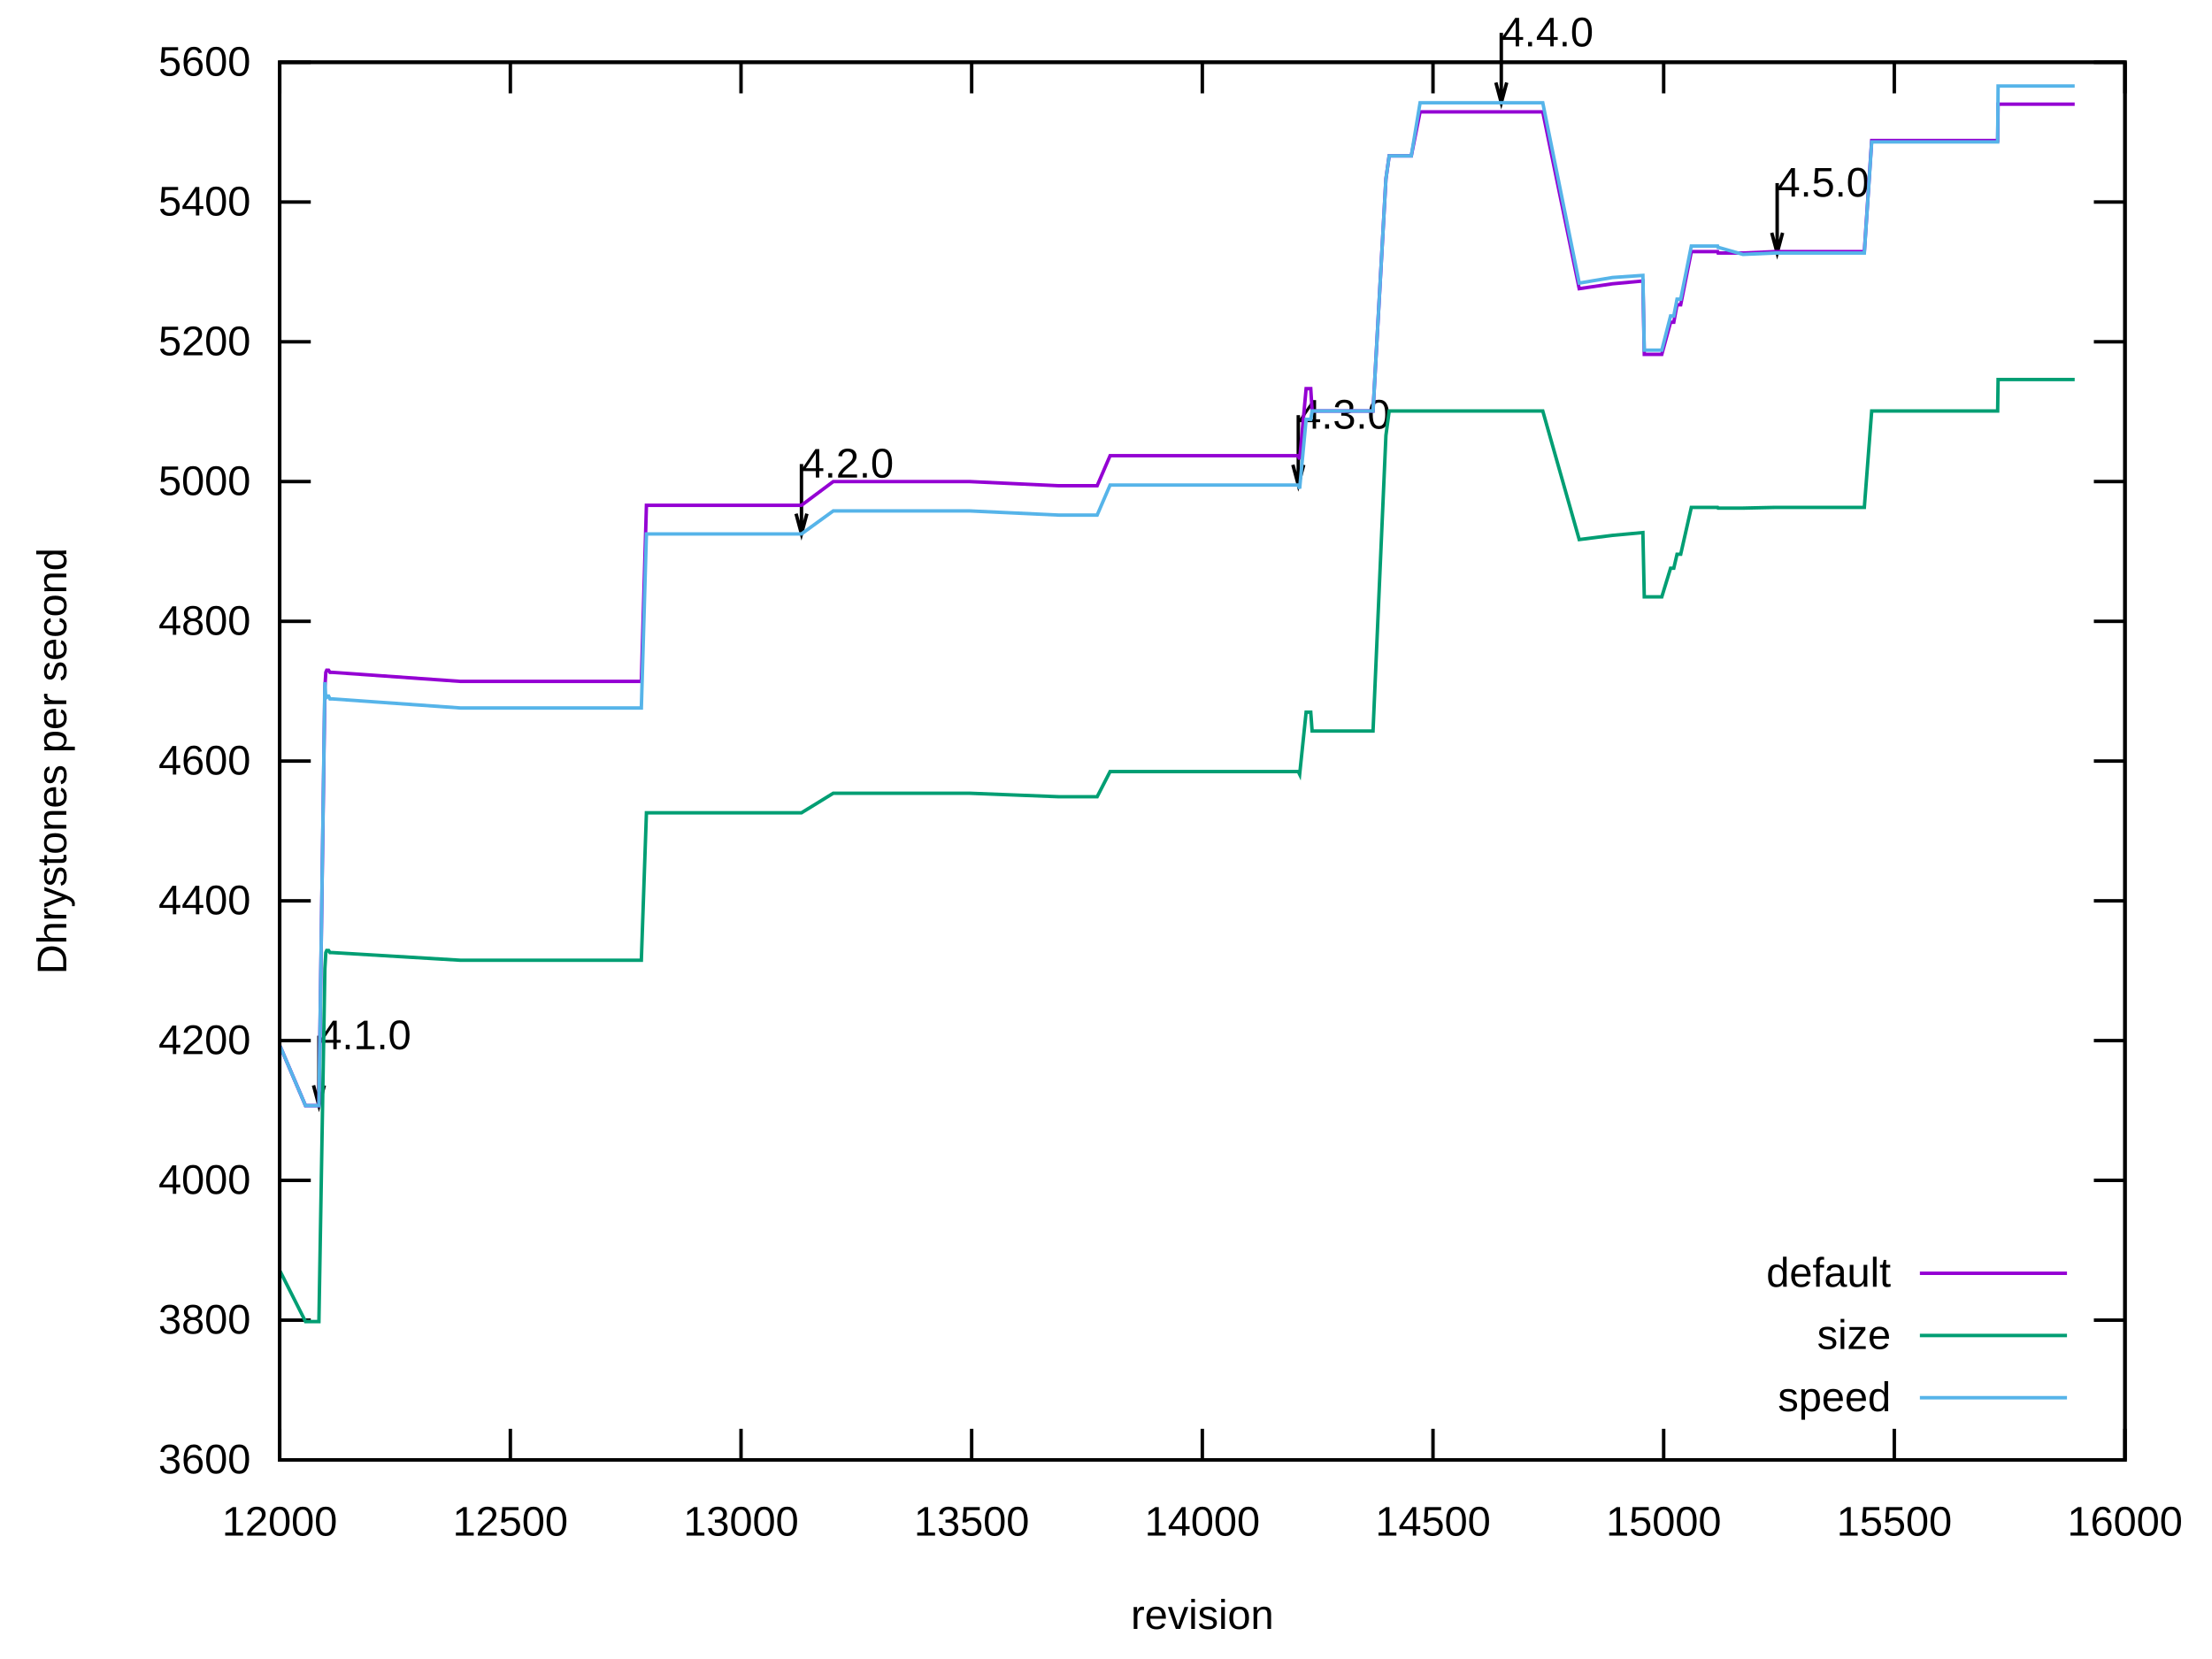
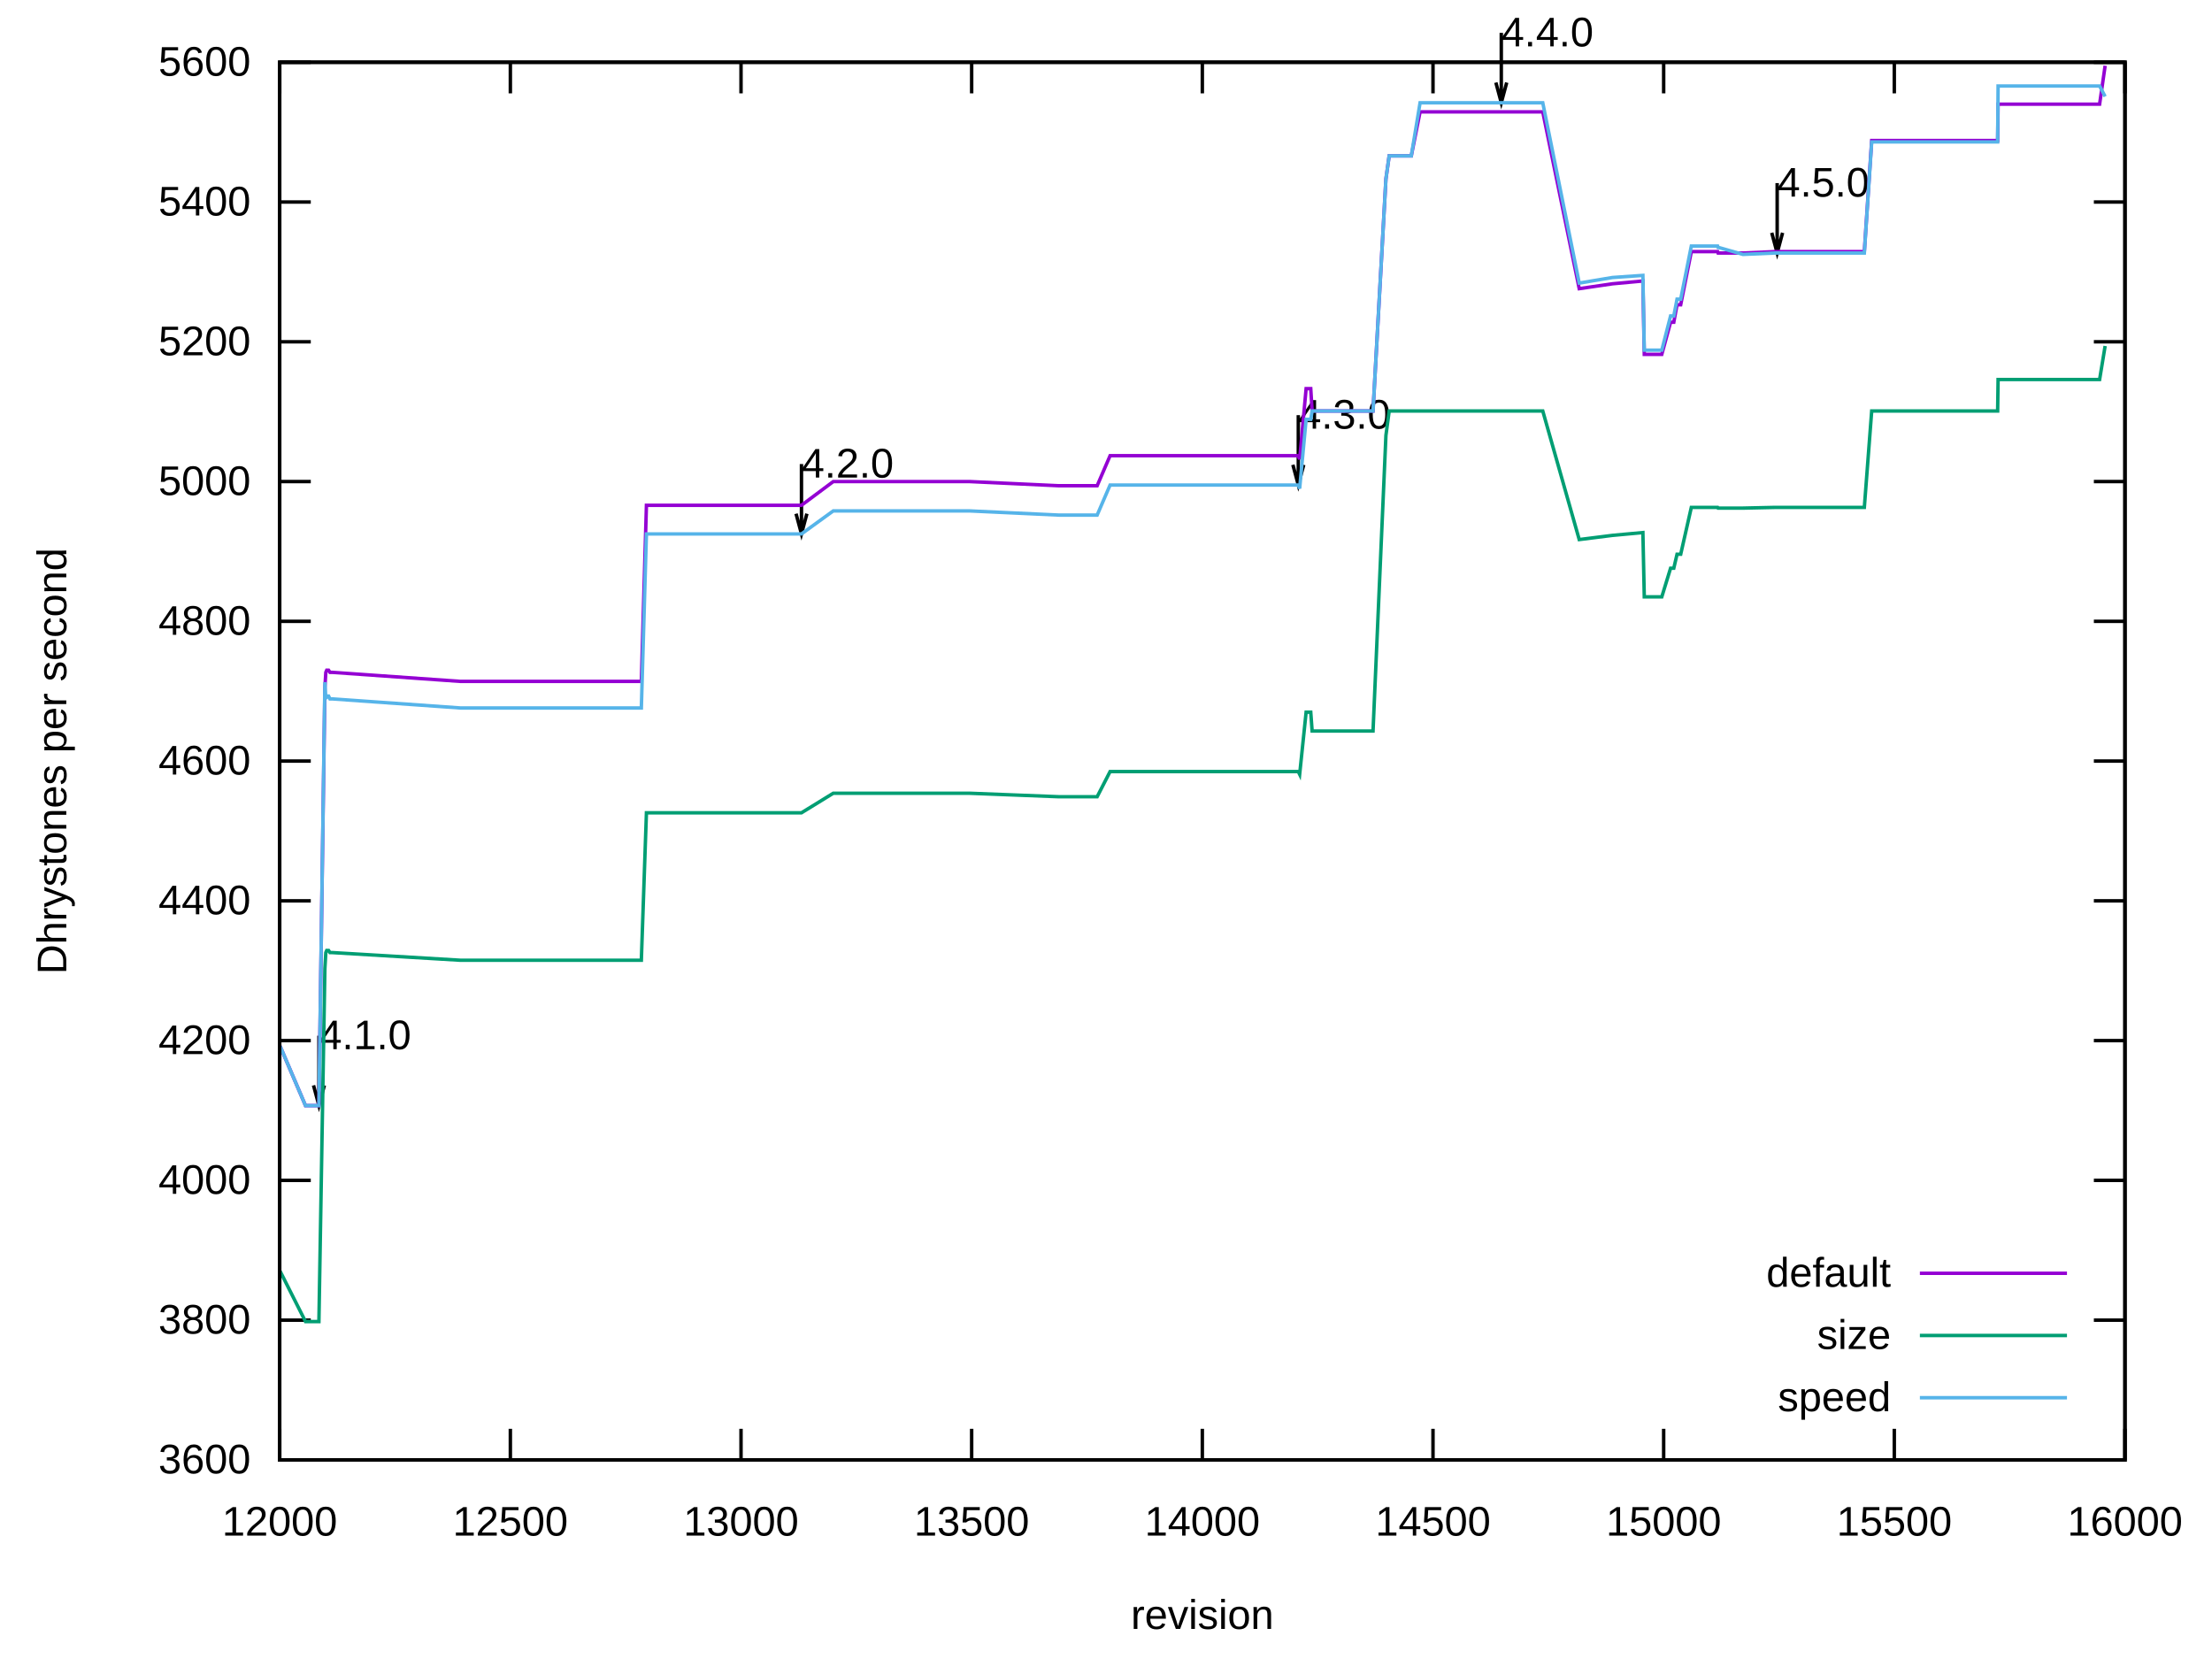
<svg xmlns="http://www.w3.org/2000/svg" xmlns:xlink="http://www.w3.org/1999/xlink" width="640" height="480" viewBox="0 0 640 480">
  <g id="gnuplot_canvas">
    <rect x="0" y="0" width="640" height="480" fill="none" />
    <defs>
      <circle id="gpDot" r="0.5" stroke-width="0.5" stroke="currentColor" />
      <path id="gpPt0" stroke-width="0.222" stroke="currentColor" d="M-1,0 h2 M0,-1 v2" />
      <path id="gpPt1" stroke-width="0.222" stroke="currentColor" d="M-1,-1 L1,1 M1,-1 L-1,1" />
      <path id="gpPt2" stroke-width="0.222" stroke="currentColor" d="M-1,0 L1,0 M0,-1 L0,1 M-1,-1 L1,1 M-1,1 L1,-1" />
      <rect id="gpPt3" stroke-width="0.222" stroke="currentColor" x="-1" y="-1" width="2" height="2" />
      <rect id="gpPt4" stroke-width="0.222" stroke="currentColor" fill="currentColor" x="-1" y="-1" width="2" height="2" />
      <circle id="gpPt5" stroke-width="0.222" stroke="currentColor" cx="0" cy="0" r="1" />
      <use xlink:href="#gpPt5" id="gpPt6" fill="currentColor" stroke="none" />
      <path id="gpPt7" stroke-width="0.222" stroke="currentColor" d="M0,-1.33 L-1.33,0.67 L1.33,0.67 z" />
      <use xlink:href="#gpPt7" id="gpPt8" fill="currentColor" stroke="none" />
      <use xlink:href="#gpPt7" id="gpPt9" stroke="currentColor" transform="rotate(180)" />
      <use xlink:href="#gpPt9" id="gpPt10" fill="currentColor" stroke="none" />
      <use xlink:href="#gpPt3" id="gpPt11" stroke="currentColor" transform="rotate(45)" />
      <use xlink:href="#gpPt11" id="gpPt12" fill="currentColor" stroke="none" />
      <path id="gpPt13" stroke-width="0.222" stroke="currentColor" d="M0,1.330 L1.265,0.411 L0.782,-1.067 L-0.782,-1.076 L-1.265,0.411 z" />
      <use xlink:href="#gpPt13" id="gpPt14" fill="currentColor" stroke="none" />
      <filter id="textbox" filterUnits="objectBoundingBox" x="0" y="0" height="1" width="1">
        <feFlood flood-color="white" flood-opacity="1" result="bgnd" />
        <feComposite in="SourceGraphic" in2="bgnd" operator="atop" />
      </filter>
      <filter id="greybox" filterUnits="objectBoundingBox" x="0" y="0" height="1" width="1">
        <feFlood flood-color="lightgrey" flood-opacity="1" result="grey" />
        <feComposite in="SourceGraphic" in2="grey" operator="atop" />
      </filter>
    </defs>
    <g fill="none" color="white" stroke="currentColor" stroke-width="1.00" stroke-linecap="butt" stroke-linejoin="miter">
</g>
    <g fill="none" color="black" stroke="currentColor" stroke-width="1.00" stroke-linecap="butt" stroke-linejoin="miter">
      <path stroke="black" d="M80.92,422.40 L89.92,422.40 M614.82,422.40 L605.82,422.40  " />
      <g transform="translate(72.53,426.30)" stroke="none" fill="black" font-family="Arial" font-size="12.00" text-anchor="end">
        <text>
          <tspan font-family="Arial"> 3600</tspan>
        </text>
      </g>
    </g>
    <g fill="none" color="black" stroke="currentColor" stroke-width="1.00" stroke-linecap="butt" stroke-linejoin="miter">
      <path stroke="black" d="M80.92,381.96 L89.92,381.96 M614.82,381.96 L605.82,381.96  " />
      <g transform="translate(72.53,385.86)" stroke="none" fill="black" font-family="Arial" font-size="12.00" text-anchor="end">
        <text>
          <tspan font-family="Arial"> 3800</tspan>
        </text>
      </g>
    </g>
    <g fill="none" color="black" stroke="currentColor" stroke-width="1.00" stroke-linecap="butt" stroke-linejoin="miter">
      <path stroke="black" d="M80.92,341.52 L89.92,341.52 M614.82,341.52 L605.82,341.52  " />
      <g transform="translate(72.53,345.42)" stroke="none" fill="black" font-family="Arial" font-size="12.00" text-anchor="end">
        <text>
          <tspan font-family="Arial"> 4000</tspan>
        </text>
      </g>
    </g>
    <g fill="none" color="black" stroke="currentColor" stroke-width="1.00" stroke-linecap="butt" stroke-linejoin="miter">
      <path stroke="black" d="M80.92,301.08 L89.92,301.08 M614.82,301.08 L605.82,301.08  " />
      <g transform="translate(72.53,304.98)" stroke="none" fill="black" font-family="Arial" font-size="12.00" text-anchor="end">
        <text>
          <tspan font-family="Arial"> 4200</tspan>
        </text>
      </g>
    </g>
    <g fill="none" color="black" stroke="currentColor" stroke-width="1.00" stroke-linecap="butt" stroke-linejoin="miter">
      <path stroke="black" d="M80.92,260.64 L89.92,260.64 M614.82,260.64 L605.82,260.64  " />
      <g transform="translate(72.53,264.54)" stroke="none" fill="black" font-family="Arial" font-size="12.00" text-anchor="end">
        <text>
          <tspan font-family="Arial"> 4400</tspan>
        </text>
      </g>
    </g>
    <g fill="none" color="black" stroke="currentColor" stroke-width="1.00" stroke-linecap="butt" stroke-linejoin="miter">
      <path stroke="black" d="M80.92,220.20 L89.92,220.20 M614.82,220.20 L605.82,220.20  " />
      <g transform="translate(72.53,224.10)" stroke="none" fill="black" font-family="Arial" font-size="12.00" text-anchor="end">
        <text>
          <tspan font-family="Arial"> 4600</tspan>
        </text>
      </g>
    </g>
    <g fill="none" color="black" stroke="currentColor" stroke-width="1.00" stroke-linecap="butt" stroke-linejoin="miter">
      <path stroke="black" d="M80.92,179.77 L89.92,179.77 M614.82,179.77 L605.82,179.77  " />
      <g transform="translate(72.53,183.67)" stroke="none" fill="black" font-family="Arial" font-size="12.00" text-anchor="end">
        <text>
          <tspan font-family="Arial"> 4800</tspan>
        </text>
      </g>
    </g>
    <g fill="none" color="black" stroke="currentColor" stroke-width="1.00" stroke-linecap="butt" stroke-linejoin="miter">
      <path stroke="black" d="M80.92,139.33 L89.92,139.33 M614.82,139.33 L605.82,139.33  " />
      <g transform="translate(72.53,143.23)" stroke="none" fill="black" font-family="Arial" font-size="12.00" text-anchor="end">
        <text>
          <tspan font-family="Arial"> 5000</tspan>
        </text>
      </g>
    </g>
    <g fill="none" color="black" stroke="currentColor" stroke-width="1.00" stroke-linecap="butt" stroke-linejoin="miter">
      <path stroke="black" d="M80.92,98.89 L89.92,98.89 M614.82,98.89 L605.82,98.89  " />
      <g transform="translate(72.53,102.79)" stroke="none" fill="black" font-family="Arial" font-size="12.00" text-anchor="end">
        <text>
          <tspan font-family="Arial"> 5200</tspan>
        </text>
      </g>
    </g>
    <g fill="none" color="black" stroke="currentColor" stroke-width="1.00" stroke-linecap="butt" stroke-linejoin="miter">
      <path stroke="black" d="M80.92,58.45 L89.92,58.45 M614.82,58.45 L605.82,58.45  " />
      <g transform="translate(72.53,62.35)" stroke="none" fill="black" font-family="Arial" font-size="12.00" text-anchor="end">
        <text>
          <tspan font-family="Arial"> 5400</tspan>
        </text>
      </g>
    </g>
    <g fill="none" color="black" stroke="currentColor" stroke-width="1.00" stroke-linecap="butt" stroke-linejoin="miter">
      <path stroke="black" d="M80.92,18.01 L89.92,18.01 M614.82,18.01 L605.82,18.01  " />
      <g transform="translate(72.53,21.91)" stroke="none" fill="black" font-family="Arial" font-size="12.00" text-anchor="end">
        <text>
          <tspan font-family="Arial"> 5600</tspan>
        </text>
      </g>
    </g>
    <g fill="none" color="black" stroke="currentColor" stroke-width="1.00" stroke-linecap="butt" stroke-linejoin="miter">
      <path stroke="black" d="M80.92,422.40 L80.92,413.40 M80.92,18.01 L80.92,27.01  " />
      <g transform="translate(80.92,444.30)" stroke="none" fill="black" font-family="Arial" font-size="12.00" text-anchor="middle">
        <text>
          <tspan font-family="Arial"> 12000</tspan>
        </text>
      </g>
    </g>
    <g fill="none" color="black" stroke="currentColor" stroke-width="1.00" stroke-linecap="butt" stroke-linejoin="miter">
      <path stroke="black" d="M147.66,422.40 L147.66,413.40 M147.66,18.01 L147.66,27.01  " />
      <g transform="translate(147.66,444.30)" stroke="none" fill="black" font-family="Arial" font-size="12.00" text-anchor="middle">
        <text>
          <tspan font-family="Arial"> 12500</tspan>
        </text>
      </g>
    </g>
    <g fill="none" color="black" stroke="currentColor" stroke-width="1.00" stroke-linecap="butt" stroke-linejoin="miter">
      <path stroke="black" d="M214.40,422.40 L214.40,413.40 M214.40,18.01 L214.40,27.01  " />
      <g transform="translate(214.40,444.30)" stroke="none" fill="black" font-family="Arial" font-size="12.00" text-anchor="middle">
        <text>
          <tspan font-family="Arial"> 13000</tspan>
        </text>
      </g>
    </g>
    <g fill="none" color="black" stroke="currentColor" stroke-width="1.00" stroke-linecap="butt" stroke-linejoin="miter">
      <path stroke="black" d="M281.13,422.40 L281.13,413.40 M281.13,18.01 L281.13,27.01  " />
      <g transform="translate(281.13,444.30)" stroke="none" fill="black" font-family="Arial" font-size="12.00" text-anchor="middle">
        <text>
          <tspan font-family="Arial"> 13500</tspan>
        </text>
      </g>
    </g>
    <g fill="none" color="black" stroke="currentColor" stroke-width="1.00" stroke-linecap="butt" stroke-linejoin="miter">
      <path stroke="black" d="M347.87,422.40 L347.87,413.40 M347.87,18.01 L347.87,27.01  " />
      <g transform="translate(347.87,444.30)" stroke="none" fill="black" font-family="Arial" font-size="12.00" text-anchor="middle">
        <text>
          <tspan font-family="Arial"> 14000</tspan>
        </text>
      </g>
    </g>
    <g fill="none" color="black" stroke="currentColor" stroke-width="1.00" stroke-linecap="butt" stroke-linejoin="miter">
      <path stroke="black" d="M414.61,422.40 L414.61,413.40 M414.61,18.01 L414.61,27.01  " />
      <g transform="translate(414.61,444.30)" stroke="none" fill="black" font-family="Arial" font-size="12.00" text-anchor="middle">
        <text>
          <tspan font-family="Arial"> 14500</tspan>
        </text>
      </g>
    </g>
    <g fill="none" color="black" stroke="currentColor" stroke-width="1.00" stroke-linecap="butt" stroke-linejoin="miter">
      <path stroke="black" d="M481.35,422.40 L481.35,413.40 M481.35,18.01 L481.35,27.01  " />
      <g transform="translate(481.35,444.30)" stroke="none" fill="black" font-family="Arial" font-size="12.00" text-anchor="middle">
        <text>
          <tspan font-family="Arial"> 15000</tspan>
        </text>
      </g>
    </g>
    <g fill="none" color="black" stroke="currentColor" stroke-width="1.00" stroke-linecap="butt" stroke-linejoin="miter">
      <path stroke="black" d="M548.08,422.40 L548.08,413.40 M548.08,18.01 L548.08,27.01  " />
      <g transform="translate(548.08,444.30)" stroke="none" fill="black" font-family="Arial" font-size="12.00" text-anchor="middle">
        <text>
          <tspan font-family="Arial"> 15500</tspan>
        </text>
      </g>
    </g>
    <g fill="none" color="black" stroke="currentColor" stroke-width="1.00" stroke-linecap="butt" stroke-linejoin="miter">
      <path stroke="black" d="M614.82,422.40 L614.82,413.40 M614.82,18.01 L614.82,27.01  " />
      <g transform="translate(614.82,444.30)" stroke="none" fill="black" font-family="Arial" font-size="12.00" text-anchor="middle">
        <text>
          <tspan font-family="Arial"> 16000</tspan>
        </text>
      </g>
    </g>
    <g fill="none" color="black" stroke="currentColor" stroke-width="1.00" stroke-linecap="butt" stroke-linejoin="miter">
</g>
    <g fill="none" color="black" stroke="currentColor" stroke-width="1.00" stroke-linecap="butt" stroke-linejoin="miter">
      <path stroke="black" d="M80.92,18.01 L80.92,422.40 L614.82,422.40 L614.82,18.01 L80.92,18.01 Z  " />
      <g transform="translate(92.27,303.57)" stroke="none" fill="black" font-family="Arial" font-size="12.00" text-anchor="start">
        <text>
          <tspan font-family="Arial">4.1.0</tspan>
        </text>
      </g>
      <g transform="translate(231.88,138.17)" stroke="none" fill="black" font-family="Arial" font-size="12.00" text-anchor="start">
        <text>
          <tspan font-family="Arial">4.2.0</tspan>
        </text>
      </g>
      <g transform="translate(375.63,124.02)" stroke="none" fill="black" font-family="Arial" font-size="12.00" text-anchor="start">
        <text>
          <tspan font-family="Arial">4.3.0</tspan>
        </text>
      </g>
      <g transform="translate(434.36,13.42)" stroke="none" fill="black" font-family="Arial" font-size="12.00" text-anchor="start">
        <text>
          <tspan font-family="Arial">4.4.0</tspan>
        </text>
      </g>
      <g transform="translate(514.18,56.89)" stroke="none" fill="black" font-family="Arial" font-size="12.00" text-anchor="start">
        <text>
          <tspan font-family="Arial">4.5.0</tspan>
        </text>
      </g>
    </g>
    <g fill="none" color="black" stroke="currentColor" stroke-width="1.00" stroke-linecap="butt" stroke-linejoin="miter">
      <path stroke="black" d="M90.71,314.03 L92.28,319.88 L93.85,314.03 M92.28,299.66 L92.28,319.88  " />
    </g>
    <g fill="none" color="black" stroke="currentColor" stroke-width="1.00" stroke-linecap="butt" stroke-linejoin="miter">
      <path stroke="black" d="M230.32,148.63 L231.89,154.48 L233.46,148.63 M231.89,134.26 L231.89,154.48  " />
    </g>
    <g fill="none" color="black" stroke="currentColor" stroke-width="1.00" stroke-linecap="butt" stroke-linejoin="miter">
      <path stroke="black" d="M374.07,134.48 L375.64,140.33 L377.21,134.48 M375.64,120.11 L375.64,140.33  " />
    </g>
    <g fill="none" color="black" stroke="currentColor" stroke-width="1.00" stroke-linecap="butt" stroke-linejoin="miter">
      <path stroke="black" d="M432.80,23.88 L434.37,29.73 L435.94,23.88 M434.37,9.51 L434.37,29.73  " />
    </g>
    <g fill="none" color="black" stroke="currentColor" stroke-width="1.00" stroke-linecap="butt" stroke-linejoin="miter">
      <path stroke="black" d="M512.62,67.35 L514.19,73.20 L515.76,67.35 M514.19,52.98 L514.19,73.20  " />
    </g>
    <g fill="none" color="black" stroke="currentColor" stroke-width="1.00" stroke-linecap="butt" stroke-linejoin="miter">
</g>
    <g id="gnuplot_plot_1">
      <g fill="none" color="black" stroke="currentColor" stroke-width="1.00" stroke-linecap="butt" stroke-linejoin="miter">
        <g transform="translate(547.09,372.30)" stroke="none" fill="black" font-family="Arial" font-size="12.00" text-anchor="end">
          <text>
            <tspan font-family="Arial">default</tspan>
          </text>
        </g>
      </g>
      <g fill="none" color="black" stroke="currentColor" stroke-width="1.00" stroke-linecap="butt" stroke-linejoin="miter">
-         <path stroke="rgb(148,   0, 211)" d="M555.48,368.40 L598.04,368.40 M81.05,302.70 L88.39,319.89 L92.27,319.89 L94.00,198.97 L94.27,194.53 L94.53,193.92   L95.07,193.92 L95.47,194.53 L96.14,194.53 L133.24,197.15 L136.31,197.15 L138.31,197.15 L140.98,197.15 L142.85,197.15   L146.06,197.15 L146.99,197.15 L148.73,197.15 L166.61,197.15 L170.75,197.15 L172.88,197.15 L173.28,197.15 L180.49,197.15   L185.56,197.15 L187.03,146.20 L191.30,146.20 L195.98,146.20 L197.71,146.20 L199.85,146.20 L201.05,146.20 L210.26,146.20   L231.88,146.20 L241.09,139.33 L254.44,139.33 L280.47,139.33 L306.36,140.54 L307.69,140.54 L309.03,140.54 L314.23,140.54   L317.44,140.54 L321.18,131.85 L321.71,131.85 L322.91,131.85 L324.51,131.85 L327.18,131.85 L332.52,131.85 L334.52,131.85   L347.87,131.85 L372.43,131.85 L375.63,131.85 L376.03,132.86 L377.90,112.44 L379.24,112.44 L379.64,118.91 L380.70,118.91   L380.97,118.91 L381.64,118.91 L387.91,118.91 L394.05,118.91 L397.26,118.91 L400.99,51.78 L401.93,45.10 L407.00,45.10   L407.67,45.10 L408.33,45.10 L410.87,32.37 L415.94,32.37 L418.34,32.37 L434.36,32.37 L434.63,32.37 L442.64,32.37   L446.37,32.37 L456.92,83.52 L466.53,82.11 L475.34,81.30 L475.74,102.53 L480.81,102.53 L483.35,93.23 L484.28,93.23   L485.22,88.17 L485.62,88.17 L486.28,88.17 L489.35,72.80 L493.76,72.80 L495.23,72.80 L496.96,72.80 L497.10,73.21   L497.23,73.21 L504.30,73.21 L513.38,72.80 L514.18,72.80 L523.66,72.80 L537.14,72.80 L539.41,72.80 L541.54,40.66   L546.21,40.66 L554.76,40.66 L558.76,40.66 L570.64,40.66 L577.98,40.66 L578.11,30.14 L583.85,30.14 L600.14,30.14   L600.27,30.14  " />
+         <path stroke="rgb(148,   0, 211)" d="M555.48,368.40 L598.04,368.40 M81.05,302.70 L88.39,319.89 L92.27,319.89 L94.00,198.97 L94.27,194.53 L94.53,193.92   L95.07,193.92 L95.47,194.53 L96.14,194.53 L133.24,197.15 L136.31,197.15 L138.31,197.15 L140.98,197.15 L142.85,197.15   L146.06,197.15 L146.99,197.15 L148.73,197.15 L166.61,197.15 L170.75,197.15 L172.88,197.15 L173.28,197.15 L180.49,197.15   L185.56,197.15 L187.03,146.20 L191.30,146.20 L195.98,146.20 L197.71,146.20 L199.85,146.20 L201.05,146.20 L210.26,146.20   L231.88,146.20 L241.09,139.33 L254.44,139.33 L280.47,139.33 L306.36,140.54 L307.69,140.54 L309.03,140.54 L314.23,140.54   L317.44,140.54 L321.18,131.85 L321.71,131.85 L322.91,131.85 L324.51,131.85 L327.18,131.85 L332.52,131.85 L334.52,131.85   L347.87,131.85 L372.43,131.85 L375.63,131.85 L376.03,132.86 L377.90,112.44 L379.24,112.44 L379.64,118.91 L380.70,118.91   L380.97,118.91 L381.64,118.91 L387.91,118.91 L394.05,118.91 L397.26,118.91 L400.99,51.78 L401.93,45.10 L407.00,45.10   L407.67,45.10 L408.33,45.10 L410.87,32.37 L415.94,32.37 L418.34,32.37 L434.36,32.37 L434.63,32.37 L442.64,32.37   L446.37,32.37 L456.92,83.52 L466.53,82.11 L475.34,81.30 L475.74,102.53 L480.81,102.53 L483.35,93.23 L484.28,93.23   L485.22,88.17 L485.62,88.17 L486.28,88.17 L489.35,72.80 L493.76,72.80 L495.23,72.80 L496.96,72.80 L497.10,73.21   L497.23,73.21 L504.30,73.21 L513.38,72.80 L514.18,72.80 L523.66,72.80 L537.14,72.80 L539.41,72.80 L541.54,40.66   L546.21,40.66 L554.76,40.66 L558.76,40.66 L570.64,40.66 L577.98,40.66 L578.11,30.14 L583.85,30.14 L600.14,30.14   L600.27,30.14 L607.35,30.14 L607.48,30.14 L609.08,19.02  " />
      </g>
    </g>
    <g id="gnuplot_plot_2">
      <g fill="none" color="black" stroke="currentColor" stroke-width="1.00" stroke-linecap="butt" stroke-linejoin="miter">
        <g transform="translate(547.09,390.30)" stroke="none" fill="black" font-family="Arial" font-size="12.00" text-anchor="end">
          <text>
            <tspan font-family="Arial">size</tspan>
          </text>
        </g>
      </g>
      <g fill="none" color="black" stroke="currentColor" stroke-width="1.00" stroke-linecap="butt" stroke-linejoin="miter">
-         <path stroke="rgb(  0, 158, 115)" d="M555.48,386.40 L598.04,386.40 M81.05,367.81 L88.39,382.37 L92.27,382.37 L94.00,280.26 L94.27,275.61 L94.53,275.00   L95.07,275.00 L95.47,275.61 L96.14,275.61 L133.24,277.83 L136.31,277.83 L138.31,277.83 L140.98,277.83 L142.85,277.83   L146.06,277.83 L146.99,277.83 L148.73,277.83 L166.61,277.83 L170.75,277.83 L172.88,277.83 L173.28,277.83 L180.49,277.83   L185.56,277.83 L187.03,235.17 L191.30,235.17 L195.98,235.17 L197.71,235.17 L199.85,235.17 L201.05,235.17 L210.26,235.17   L231.88,235.17 L241.09,229.51 L254.44,229.51 L280.47,229.51 L306.36,230.52 L307.69,230.52 L309.03,230.52 L314.23,230.52   L317.44,230.52 L321.18,223.24 L321.71,223.24 L322.91,223.24 L324.51,223.24 L327.18,223.24 L332.52,223.24 L334.52,223.24   L347.87,223.24 L372.43,223.24 L375.63,223.24 L376.03,224.05 L377.90,206.05 L379.24,206.05 L379.64,211.51 L380.70,211.51   L380.97,211.51 L381.64,211.51 L387.91,211.51 L394.05,211.51 L397.26,211.51 L400.99,125.98 L401.93,118.91 L407.00,118.91   L407.67,118.91 L408.33,118.91 L410.87,118.91 L415.94,118.91 L418.34,118.91 L434.36,118.91 L434.63,118.91 L442.64,118.91   L446.37,118.91 L456.92,156.11 L466.53,154.90 L475.34,154.09 L475.74,172.69 L480.81,172.69 L483.35,164.40 L484.28,164.40   L485.22,160.36 L485.62,160.36 L486.28,160.36 L489.35,146.81 L493.76,146.81 L495.23,146.81 L496.96,146.81 L497.10,147.01   L497.23,147.01 L504.30,147.01 L513.38,146.81 L514.18,146.81 L523.66,146.81 L537.14,146.81 L539.41,146.81 L541.54,118.91   L546.21,118.91 L554.76,118.91 L558.76,118.91 L570.64,118.91 L577.98,118.91 L578.11,109.81 L583.85,109.81 L600.14,109.81   L600.27,109.81  " />
+         <path stroke="rgb(  0, 158, 115)" d="M555.48,386.40 L598.04,386.40 M81.05,367.81 L88.39,382.37 L92.27,382.37 L94.00,280.26 L94.27,275.61 L94.53,275.00   L95.07,275.00 L95.47,275.61 L96.14,275.61 L133.24,277.83 L136.31,277.83 L138.31,277.83 L140.98,277.83 L142.85,277.83   L146.06,277.83 L146.99,277.83 L148.73,277.83 L166.61,277.83 L170.75,277.83 L172.88,277.83 L173.28,277.83 L180.49,277.83   L185.56,277.83 L187.03,235.17 L191.30,235.17 L195.98,235.17 L197.71,235.17 L199.85,235.17 L201.05,235.17 L210.26,235.17   L231.88,235.17 L241.09,229.51 L254.44,229.51 L280.47,229.51 L306.36,230.52 L307.69,230.52 L309.03,230.52 L314.23,230.52   L317.44,230.52 L321.18,223.24 L321.71,223.24 L322.91,223.24 L324.51,223.24 L327.18,223.24 L332.52,223.24 L334.52,223.24   L347.87,223.24 L372.43,223.24 L375.63,223.24 L376.03,224.05 L377.90,206.05 L379.24,206.05 L379.64,211.51 L380.70,211.51   L380.97,211.51 L381.64,211.51 L387.91,211.51 L394.05,211.51 L397.26,211.51 L400.99,125.98 L401.93,118.91 L407.00,118.91   L407.67,118.91 L408.33,118.91 L410.87,118.91 L415.94,118.91 L418.34,118.91 L434.36,118.91 L434.63,118.91 L442.64,118.91   L446.37,118.91 L456.92,156.11 L466.53,154.90 L475.34,154.09 L475.74,172.69 L480.81,172.69 L483.35,164.40 L484.28,164.40   L485.22,160.36 L485.62,160.36 L486.28,160.36 L489.35,146.81 L493.76,146.81 L495.23,146.81 L496.96,146.81 L497.10,147.01   L497.23,147.01 L504.30,147.01 L513.38,146.81 L514.18,146.81 L523.66,146.81 L537.14,146.81 L539.41,146.81 L541.54,118.91   L546.21,118.91 L554.76,118.91 L558.76,118.91 L570.64,118.91 L577.98,118.91 L578.11,109.81 L583.85,109.81 L600.14,109.81   L600.27,109.81 L607.35,109.81 L607.48,109.81 L609.08,100.10  " />
      </g>
    </g>
    <g id="gnuplot_plot_3">
      <g fill="none" color="black" stroke="currentColor" stroke-width="1.00" stroke-linecap="butt" stroke-linejoin="miter">
        <g transform="translate(547.09,408.30)" stroke="none" fill="black" font-family="Arial" font-size="12.00" text-anchor="end">
          <text>
            <tspan font-family="Arial">speed</tspan>
          </text>
        </g>
      </g>
      <g fill="none" color="black" stroke="currentColor" stroke-width="1.00" stroke-linecap="butt" stroke-linejoin="miter">
-         <path stroke="rgb( 86, 180, 233)" d="M555.48,404.40 L598.04,404.40 M81.05,302.70 L88.39,319.89 L92.27,319.89 L94.00,197.36 L94.27,202.21 L94.53,201.40   L95.07,201.40 L95.47,202.21 L96.14,202.21 L133.24,204.84 L136.31,204.84 L138.31,204.84 L140.98,204.84 L142.85,204.84   L146.06,204.84 L146.99,204.84 L148.73,204.84 L166.61,204.84 L170.75,204.84 L172.88,204.84 L173.28,204.84 L180.49,204.84   L185.56,204.84 L187.03,154.49 L191.30,154.49 L195.98,154.49 L197.71,154.49 L199.85,154.49 L201.05,154.49 L210.26,154.49   L231.88,154.49 L241.09,147.82 L254.44,147.82 L280.47,147.82 L306.36,149.03 L307.69,149.03 L309.03,149.03 L314.23,149.03   L317.44,149.03 L321.18,140.34 L321.71,140.34 L322.91,140.34 L324.51,140.34 L327.18,140.34 L332.52,140.34 L334.52,140.34   L347.87,140.34 L372.43,140.34 L375.63,140.34 L376.03,141.35 L377.90,121.33 L379.24,121.33 L379.64,118.91 L380.70,118.91   L380.97,118.91 L381.64,118.91 L387.91,118.91 L394.05,118.91 L397.26,118.91 L400.99,51.78 L401.93,45.10 L407.00,45.10   L407.67,45.10 L408.33,45.10 L410.87,29.74 L415.94,29.74 L418.34,29.74 L434.36,29.74 L434.63,29.74 L442.64,29.74   L446.37,29.74 L456.92,81.90 L466.53,80.29 L475.34,79.68 L475.74,101.31 L480.81,101.31 L483.35,91.41 L484.28,91.41   L485.22,86.55 L485.62,86.55 L486.28,86.55 L489.35,71.19 L493.76,71.19 L495.23,71.19 L496.96,71.19 L497.10,71.59   L497.23,71.59 L504.30,73.61 L513.38,73.21 L514.18,73.21 L523.66,73.21 L537.14,73.21 L539.41,73.21 L541.54,41.06   L546.21,41.06 L554.76,41.06 L558.76,41.06 L570.64,41.06 L577.98,41.06 L578.11,24.88 L583.85,24.88 L600.14,24.88   L600.27,24.88  " />
+         <path stroke="rgb( 86, 180, 233)" d="M555.48,404.40 L598.04,404.40 M81.05,302.70 L88.39,319.89 L92.27,319.89 L94.00,197.36 L94.27,202.21 L94.53,201.40   L95.07,201.40 L95.47,202.21 L96.14,202.21 L133.24,204.84 L136.31,204.84 L138.31,204.84 L140.98,204.84 L142.85,204.84   L146.06,204.84 L146.99,204.84 L148.73,204.84 L166.61,204.84 L170.75,204.84 L172.88,204.84 L173.28,204.84 L180.49,204.84   L185.56,204.84 L187.03,154.49 L191.30,154.49 L195.98,154.49 L197.71,154.49 L199.85,154.49 L201.05,154.49 L210.26,154.49   L231.88,154.49 L241.09,147.82 L254.44,147.82 L280.47,147.82 L306.36,149.03 L307.69,149.03 L309.03,149.03 L314.23,149.03   L317.44,149.03 L321.18,140.34 L321.71,140.34 L322.91,140.34 L324.51,140.34 L327.18,140.34 L332.52,140.34 L334.52,140.34   L347.87,140.34 L372.43,140.34 L375.63,140.34 L376.03,141.35 L377.90,121.33 L379.24,121.33 L379.64,118.91 L380.70,118.91   L380.97,118.91 L381.64,118.91 L387.91,118.91 L394.05,118.91 L397.26,118.91 L400.99,51.78 L401.93,45.10 L407.00,45.10   L407.67,45.10 L408.33,45.10 L410.87,29.74 L415.94,29.74 L418.34,29.74 L434.36,29.74 L434.63,29.74 L442.64,29.74   L446.37,29.74 L456.92,81.90 L466.53,80.29 L475.34,79.68 L475.74,101.31 L480.81,101.31 L483.35,91.41 L484.28,91.41   L485.22,86.55 L485.62,86.55 L486.28,86.55 L489.35,71.19 L493.76,71.19 L495.23,71.19 L496.96,71.19 L497.10,71.59   L497.23,71.59 L504.30,73.61 L513.38,73.21 L514.18,73.21 L523.66,73.21 L537.14,73.21 L539.41,73.21 L541.54,41.06   L546.21,41.06 L554.76,41.06 L558.76,41.06 L570.64,41.06 L577.98,41.06 L578.11,24.88 L583.85,24.88 L600.14,24.88   L600.27,24.88 L607.35,24.88 L607.48,24.88 L609.08,27.92  " />
      </g>
    </g>
    <g fill="none" color="white" stroke="rgb( 86, 180, 233)" stroke-width="2.00" stroke-linecap="butt" stroke-linejoin="miter">
</g>
    <g fill="none" color="black" stroke="currentColor" stroke-width="2.00" stroke-linecap="butt" stroke-linejoin="miter">
</g>
    <g fill="none" color="black" stroke="black" stroke-width="1.00" stroke-linecap="butt" stroke-linejoin="miter">
</g>
    <g fill="none" color="black" stroke="currentColor" stroke-width="1.00" stroke-linecap="butt" stroke-linejoin="miter">
      <path stroke="black" d="M80.92,18.01 L80.92,422.40 L614.82,422.40 L614.82,18.01 L80.92,18.01 Z  " />
      <g transform="translate(19.18,220.21) rotate(270.00)" stroke="none" fill="black" font-family="Arial" font-size="12.00" text-anchor="middle">
        <text>
          <tspan font-family="Arial">Dhrystones per second</tspan>
        </text>
      </g>
    </g>
    <g fill="none" color="black" stroke="currentColor" stroke-width="1.00" stroke-linecap="butt" stroke-linejoin="miter">
      <g transform="translate(347.87,471.30)" stroke="none" fill="black" font-family="Arial" font-size="12.00" text-anchor="middle">
        <text>
          <tspan font-family="Arial">revision</tspan>
        </text>
      </g>
    </g>
    <g fill="none" color="black" stroke="currentColor" stroke-width="1.00" stroke-linecap="butt" stroke-linejoin="miter">
</g>
    <g fill="none" color="black" stroke="currentColor" stroke-width="1.00" stroke-linecap="butt" stroke-linejoin="miter">
</g>
  </g>
</svg>
